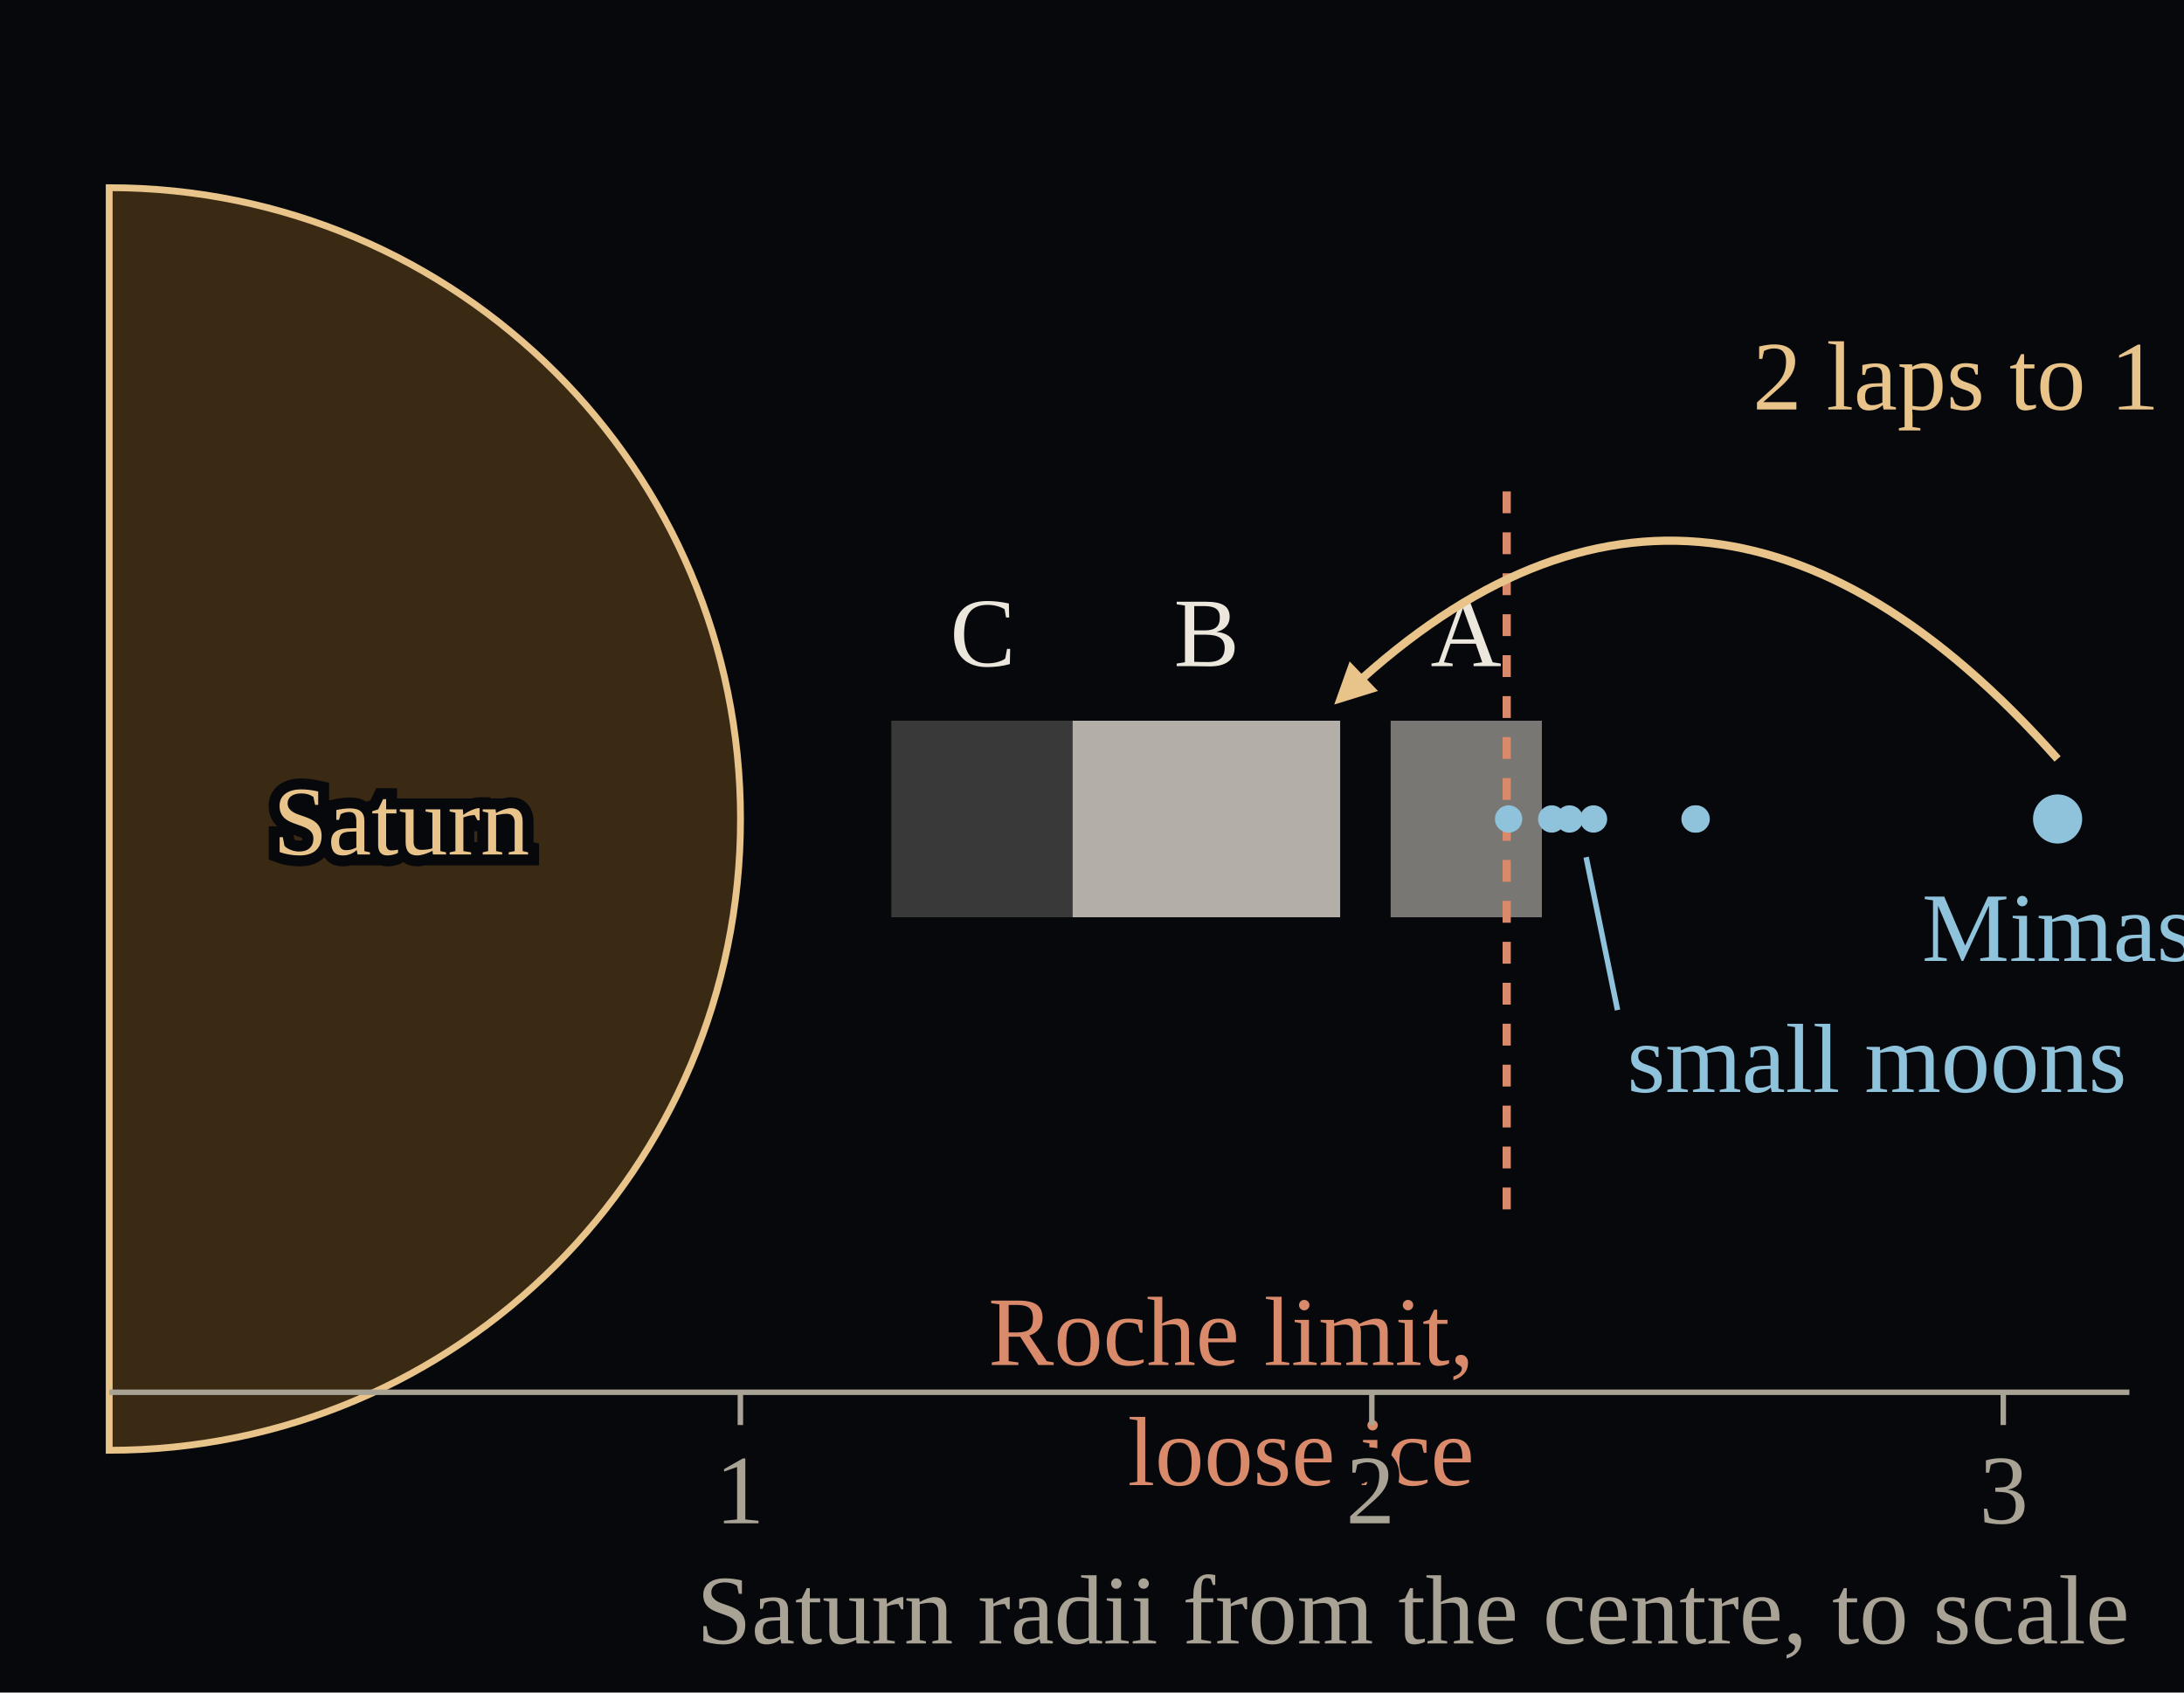
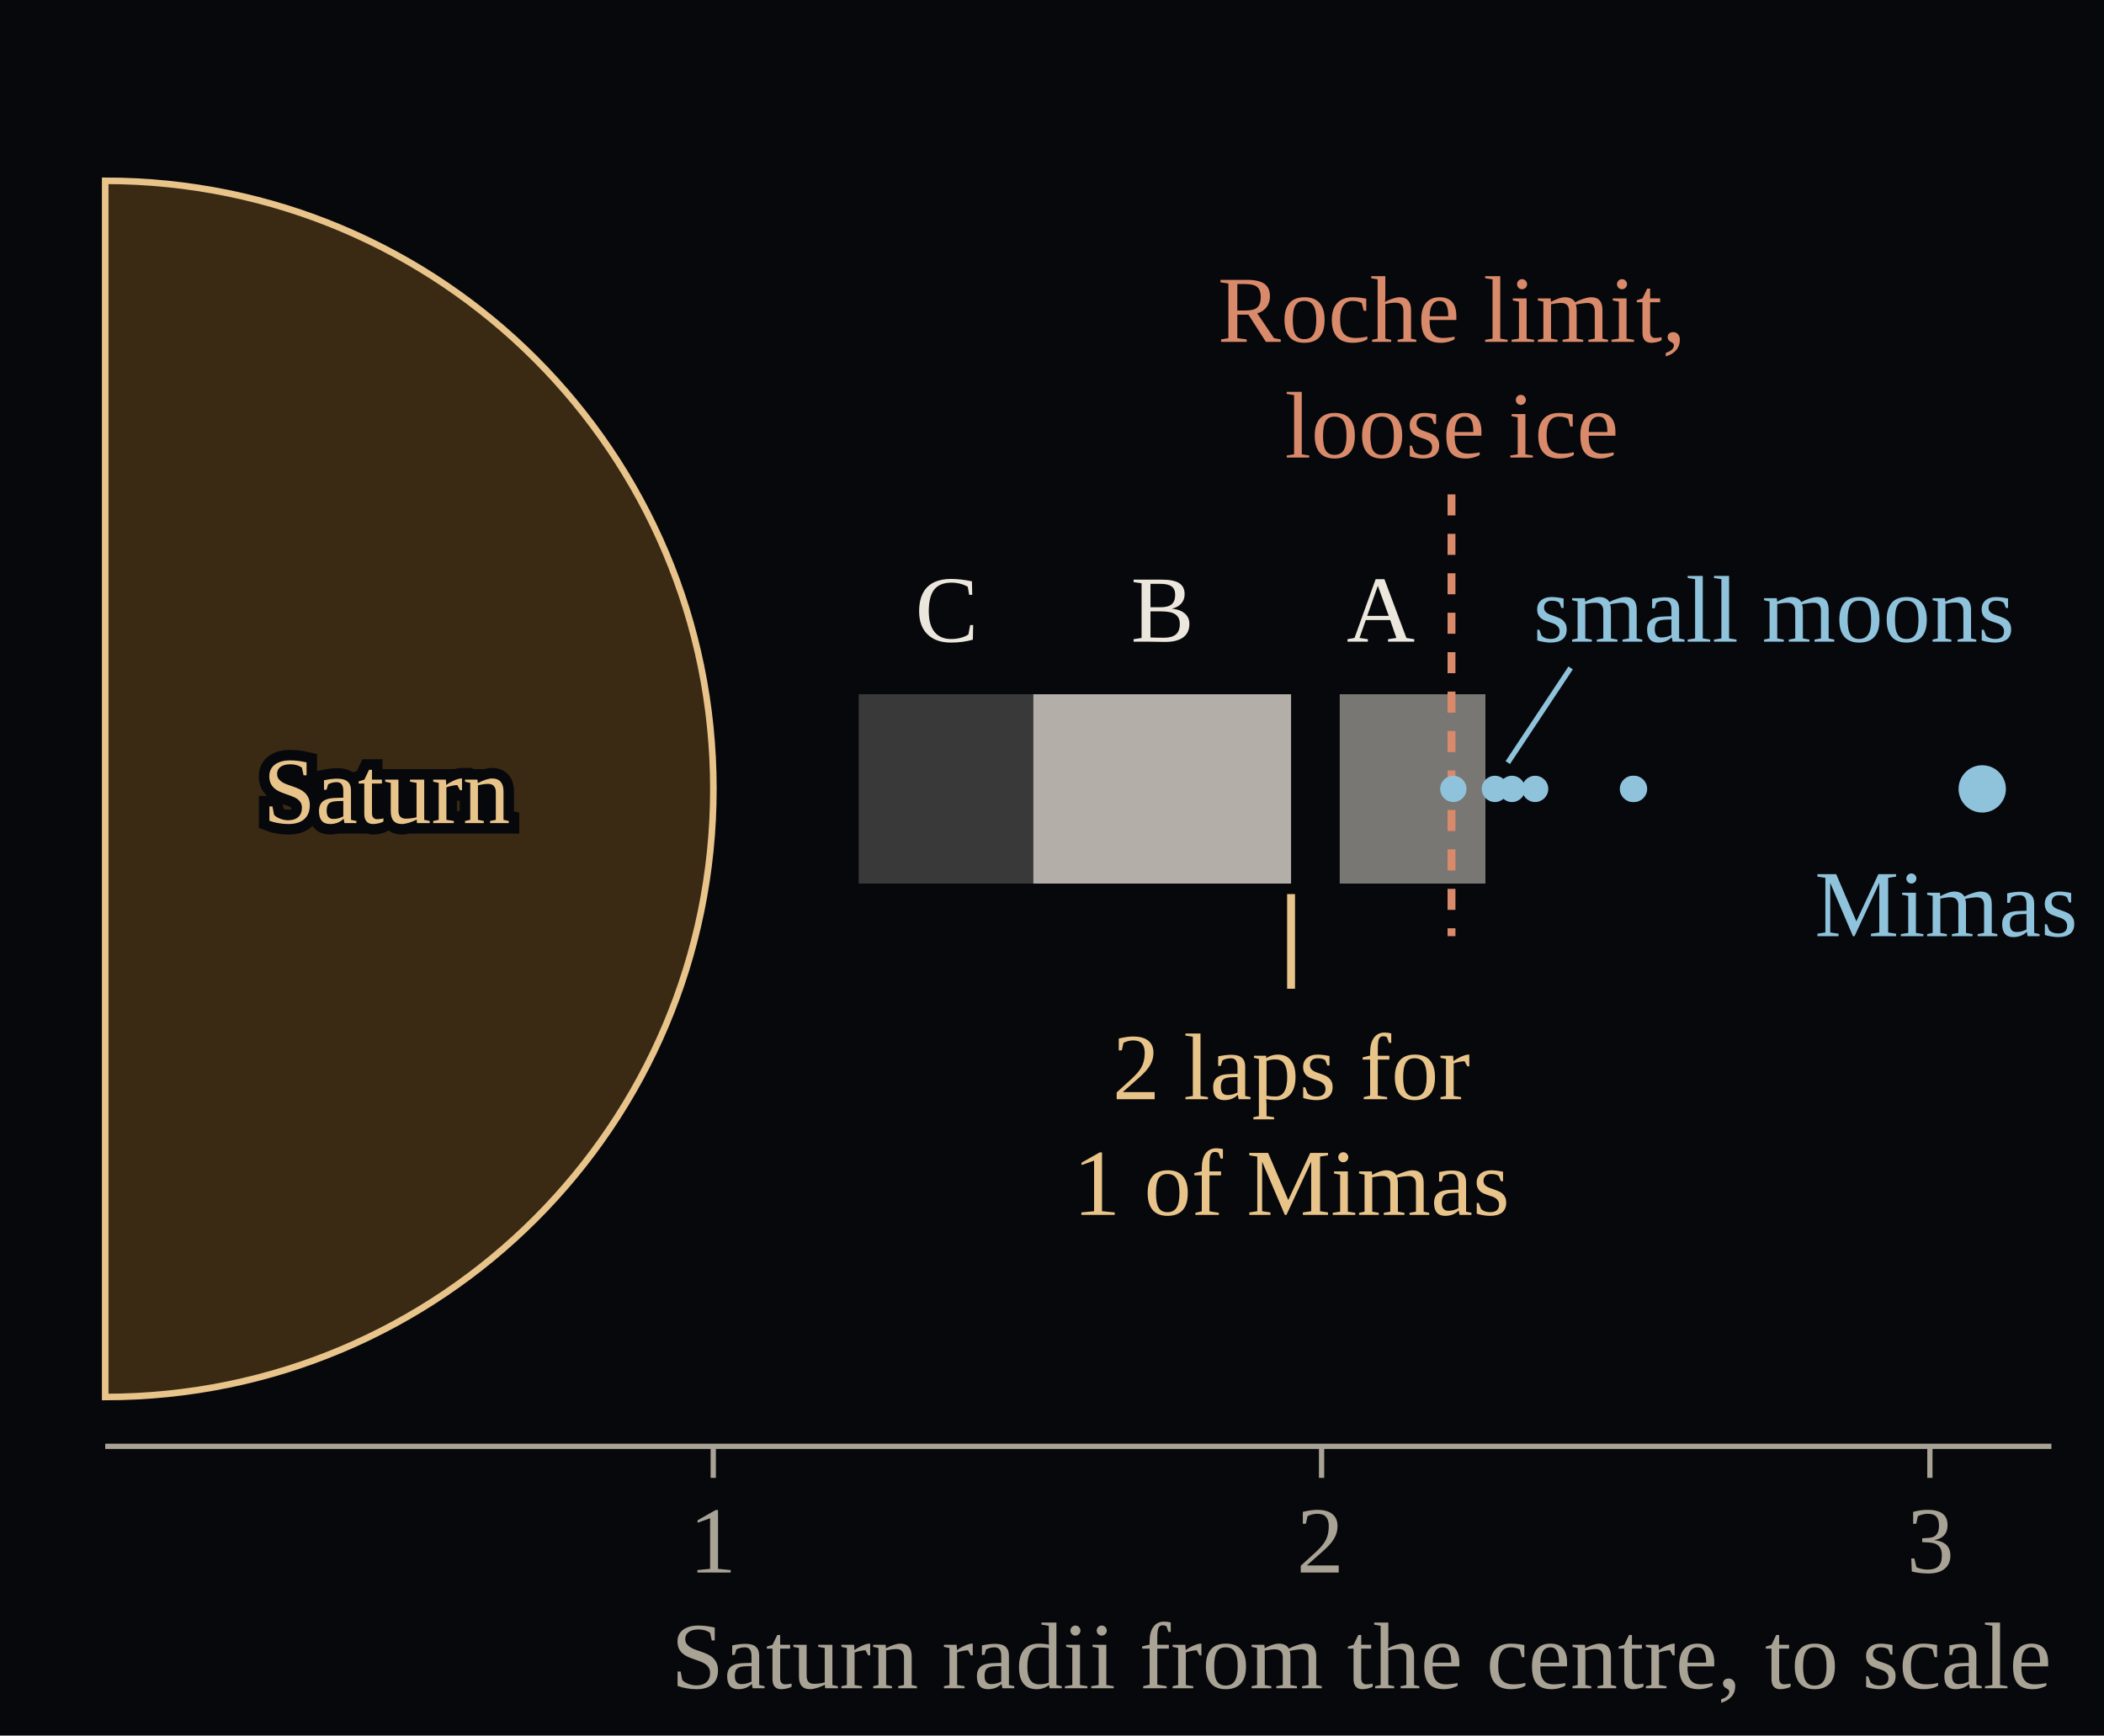
- <svg xmlns="http://www.w3.org/2000/svg" viewBox="0 0 800 620" width="800" height="620" font-family="Georgia, 'Times New Roman', serif" style="font-variant-numeric: lining-nums">
-   <rect width="800" height="620" fill="#07080c" />
+ <svg xmlns="http://www.w3.org/2000/svg" viewBox="0 0 800 660" width="800" height="660" font-family="Georgia, 'Times New Roman', serif" style="font-variant-numeric: lining-nums">
+   <rect width="800" height="660" fill="#07080c" />
  <defs>
    <marker id="rg-g" viewBox="0 0 10 10" refX="8" refY="5" markerWidth="5" markerHeight="5" orient="auto-start-reverse">
      <path d="M0,0 L10,5 L0,10 z" fill="#e9c48a" />
    </marker>
    <marker id="rg-b" viewBox="0 0 10 10" refX="8" refY="5" markerWidth="5" markerHeight="5" orient="auto-start-reverse">
      <path d="M0,0 L10,5 L0,10 z" fill="#8fc3dc" />
    </marker>
    <marker id="rg-w" viewBox="0 0 10 10" refX="8" refY="5" markerWidth="5" markerHeight="5" orient="auto-start-reverse">
      <path d="M0,0 L10,5 L0,10 z" fill="#a9a396" />
    </marker>
    <marker id="rg-r" viewBox="0 0 10 10" refX="8" refY="5" markerWidth="5" markerHeight="5" orient="auto-start-reverse">
      <path d="M0,0 L10,5 L0,10 z" fill="#d98a6a" />
    </marker>
    <marker id="rg-c" viewBox="0 0 10 10" refX="8" refY="5" markerWidth="5" markerHeight="5" orient="auto-start-reverse">
      <path d="M0,0 L10,5 L0,10 z" fill="#ece7dc" />
    </marker>
  </defs>
  <clipPath id="rg-c">
-     <rect x="0" y="0" width="800" height="620" />
+     <rect x="0" y="0" width="800" height="660" />
  </clipPath>
  <path d="M40,68.75 A231.25,231.25 0 0 1 40,531.25 Z" fill="#3a2a14" stroke="#e9c48a" stroke-width="2.5" />
  <text x="100" y="313" font-size="36" fill="#e9c48a" text-anchor="start" stroke="#07080c" stroke-width="8" paint-order="stroke">Saturn</text>
  <rect x="326.5" y="264" width="66.4" height="72" fill="#ece7dc" fill-opacity="0.22" />
  <rect x="392.9" y="264" width="98.0" height="72" fill="#ece7dc" fill-opacity="0.75" />
  <rect x="509.4" y="264" width="55.4" height="72" fill="#ece7dc" fill-opacity="0.5" />
  <text x="360" y="244" font-size="36" fill="#ece7dc" text-anchor="middle" stroke="#07080c" stroke-width="8" paint-order="stroke">C</text>
  <text x="442" y="244" font-size="36" fill="#ece7dc" text-anchor="middle" stroke="#07080c" stroke-width="8" paint-order="stroke">B</text>
-   <text x="537" y="244" font-size="36" fill="#ece7dc" text-anchor="middle" stroke="#07080c" stroke-width="8" paint-order="stroke">A</text>
-   <line x1="551.9" y1="180.0" x2="551.9" y2="450.0" stroke="#d98a6a" stroke-width="3" stroke-dasharray="8 7" />
-   <text x="540" y="500" font-size="36" fill="#d98a6a" text-anchor="end" stroke="#07080c" stroke-width="8" paint-order="stroke">Roche limit,</text>
-   <text x="540" y="544" font-size="36" fill="#d98a6a" text-anchor="end" stroke="#07080c" stroke-width="8" paint-order="stroke">loose ice</text>
+   <text x="525" y="244" font-size="36" fill="#ece7dc" text-anchor="middle" stroke="#07080c" stroke-width="8" paint-order="stroke">A</text>
+   <line x1="551.9" y1="188.0" x2="551.9" y2="356.0" stroke="#d98a6a" stroke-width="3" stroke-dasharray="8 7" />
+   <text x="552" y="130" font-size="36" fill="#d98a6a" text-anchor="middle" stroke="#07080c" stroke-width="8" paint-order="stroke">Roche limit,</text>
+   <text x="552" y="174" font-size="36" fill="#d98a6a" text-anchor="middle" stroke="#07080c" stroke-width="8" paint-order="stroke">loose ice</text>
  <circle cx="552.6" cy="300" r="5" fill="#8fc3dc" />
  <circle cx="568.4" cy="300" r="5" fill="#8fc3dc" />
  <circle cx="574.9" cy="300" r="5" fill="#8fc3dc" />
  <circle cx="583.7" cy="300" r="5" fill="#8fc3dc" />
  <circle cx="620.9" cy="300" r="5" fill="#8fc3dc" />
  <circle cx="621.3" cy="300" r="5" fill="#8fc3dc" />
  <circle cx="753.7" cy="300" r="9" fill="#8fc3dc" />
-   <text x="754" y="352" font-size="36" fill="#8fc3dc" text-anchor="middle" stroke="#07080c" stroke-width="8" paint-order="stroke">Mimas</text>
-   <text x="596" y="400" font-size="36" fill="#8fc3dc" text-anchor="start" stroke="#07080c" stroke-width="8" paint-order="stroke">small moons</text>
-   <line x1="592.5" y1="370.0" x2="581.0" y2="314.0" stroke="#8fc3dc" stroke-width="2" />
-   <path d="M753.7,278 Q622.3,130 490.9,256" fill="none" stroke="#e9c48a" stroke-width="3" marker-end="url(#rg-g)" />
-   <text x="642" y="150" font-size="36" fill="#e9c48a" text-anchor="start" stroke="#07080c" stroke-width="8" paint-order="stroke">2 laps to 1</text>
-   <text x="562" y="164" font-size="36" fill="#ece7dc" text-anchor="middle" stroke="#07080c" stroke-width="8" paint-order="stroke" />
-   <line x1="271.2" y1="510.0" x2="271.2" y2="522.0" stroke="#a9a396" stroke-width="2" />
-   <text x="271" y="558" font-size="36" fill="#a9a396" text-anchor="middle" stroke="#07080c" stroke-width="8" paint-order="stroke">1</text>
-   <line x1="502.5" y1="510.0" x2="502.5" y2="522.0" stroke="#a9a396" stroke-width="2" />
-   <text x="502" y="558" font-size="36" fill="#a9a396" text-anchor="middle" stroke="#07080c" stroke-width="8" paint-order="stroke">2</text>
-   <line x1="733.8" y1="510.0" x2="733.8" y2="522.0" stroke="#a9a396" stroke-width="2" />
-   <text x="734" y="558" font-size="36" fill="#a9a396" text-anchor="middle" stroke="#07080c" stroke-width="8" paint-order="stroke">3</text>
-   <line x1="40.0" y1="510.0" x2="780.0" y2="510.0" stroke="#a9a396" stroke-width="2" />
-   <text x="780" y="602" font-size="36" fill="#a9a396" text-anchor="end" stroke="#07080c" stroke-width="8" paint-order="stroke">Saturn radii from the centre, to scale</text>
+   <text x="790" y="356" font-size="36" fill="#8fc3dc" text-anchor="end" stroke="#07080c" stroke-width="8" paint-order="stroke">Mimas</text>
+   <text x="583" y="244" font-size="36" fill="#8fc3dc" text-anchor="start" stroke="#07080c" stroke-width="8" paint-order="stroke">small moons</text>
+   <line x1="597.2" y1="254.0" x2="573.3" y2="290.0" stroke="#8fc3dc" stroke-width="2" />
+   <line x1="490.9" y1="340.0" x2="490.9" y2="376.0" stroke="#e9c48a" stroke-width="3" />
+   <text x="491" y="418" font-size="36" fill="#e9c48a" text-anchor="middle" stroke="#07080c" stroke-width="8" paint-order="stroke">2 laps for</text>
+   <text x="491" y="462" font-size="36" fill="#e9c48a" text-anchor="middle" stroke="#07080c" stroke-width="8" paint-order="stroke">1 of Mimas</text>
+   <line x1="271.2" y1="550.0" x2="271.2" y2="562.0" stroke="#a9a396" stroke-width="2" />
+   <text x="271" y="598" font-size="36" fill="#a9a396" text-anchor="middle" stroke="#07080c" stroke-width="8" paint-order="stroke">1</text>
+   <line x1="502.5" y1="550.0" x2="502.5" y2="562.0" stroke="#a9a396" stroke-width="2" />
+   <text x="502" y="598" font-size="36" fill="#a9a396" text-anchor="middle" stroke="#07080c" stroke-width="8" paint-order="stroke">2</text>
+   <line x1="733.8" y1="550.0" x2="733.8" y2="562.0" stroke="#a9a396" stroke-width="2" />
+   <text x="734" y="598" font-size="36" fill="#a9a396" text-anchor="middle" stroke="#07080c" stroke-width="8" paint-order="stroke">3</text>
+   <line x1="40.0" y1="550.0" x2="780.0" y2="550.0" stroke="#a9a396" stroke-width="2" />
+   <text x="780" y="642" font-size="36" fill="#a9a396" text-anchor="end" stroke="#07080c" stroke-width="8" paint-order="stroke">Saturn radii from the centre, to scale</text>
</svg>
